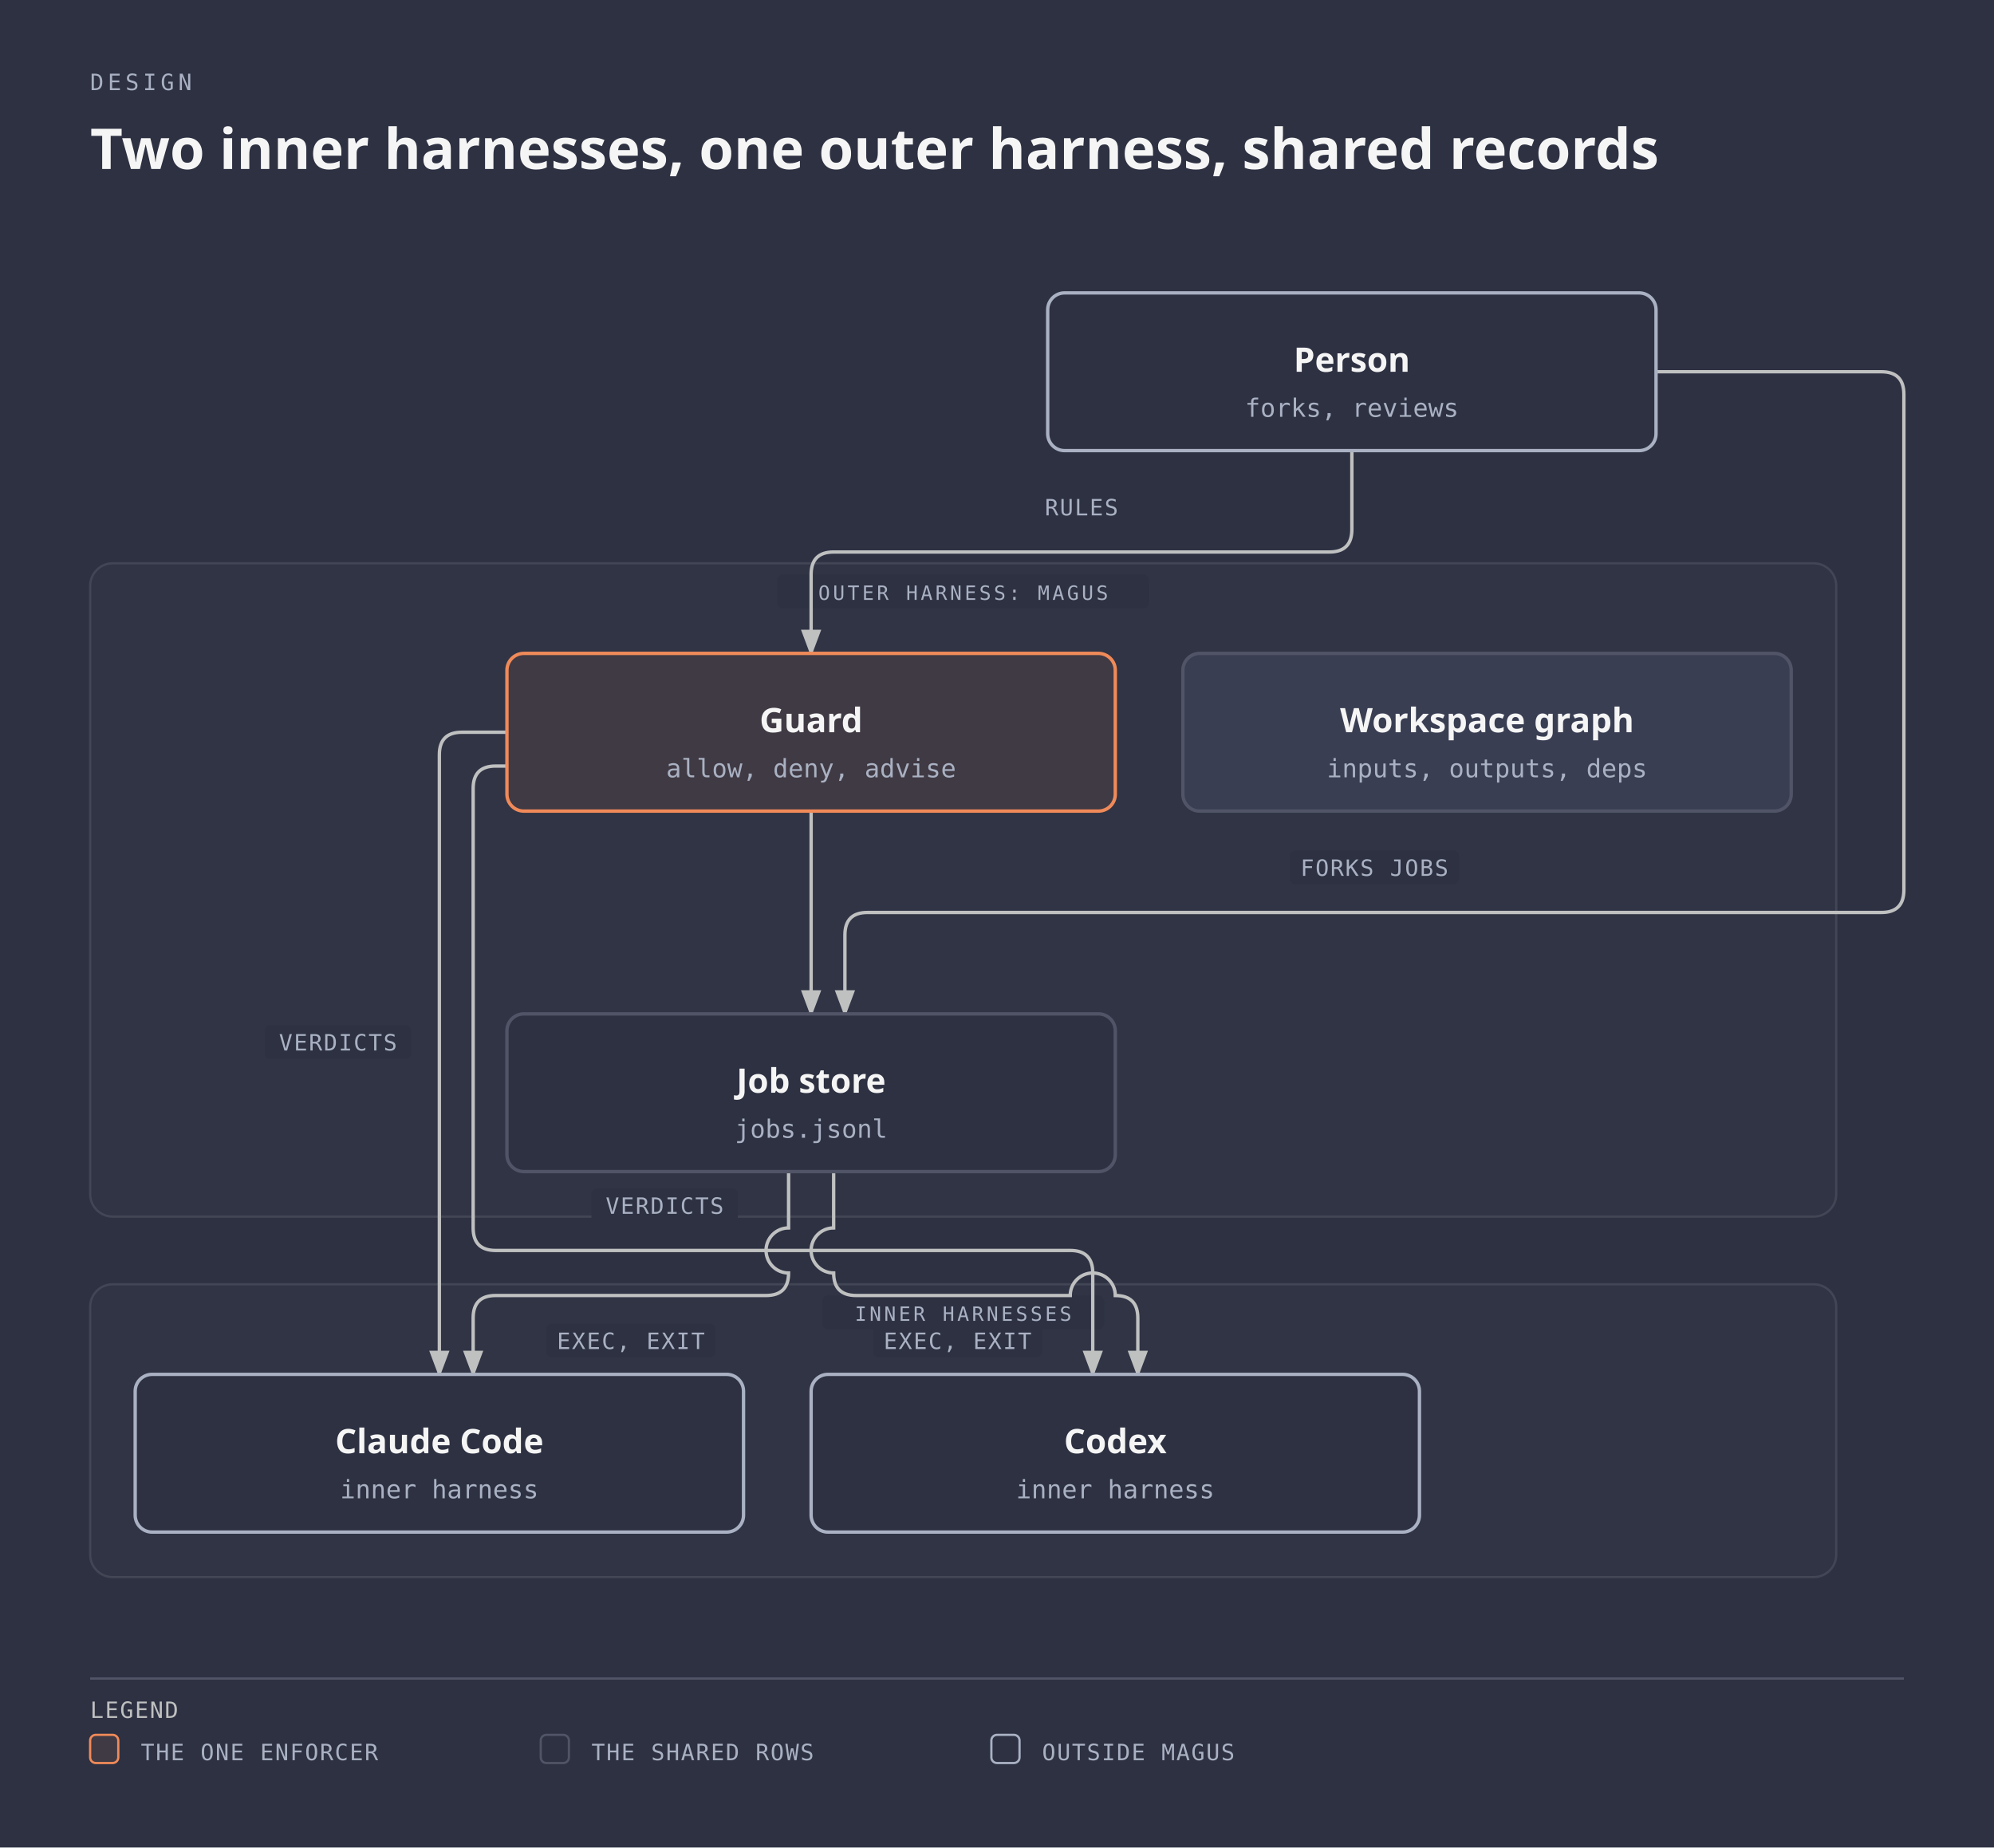
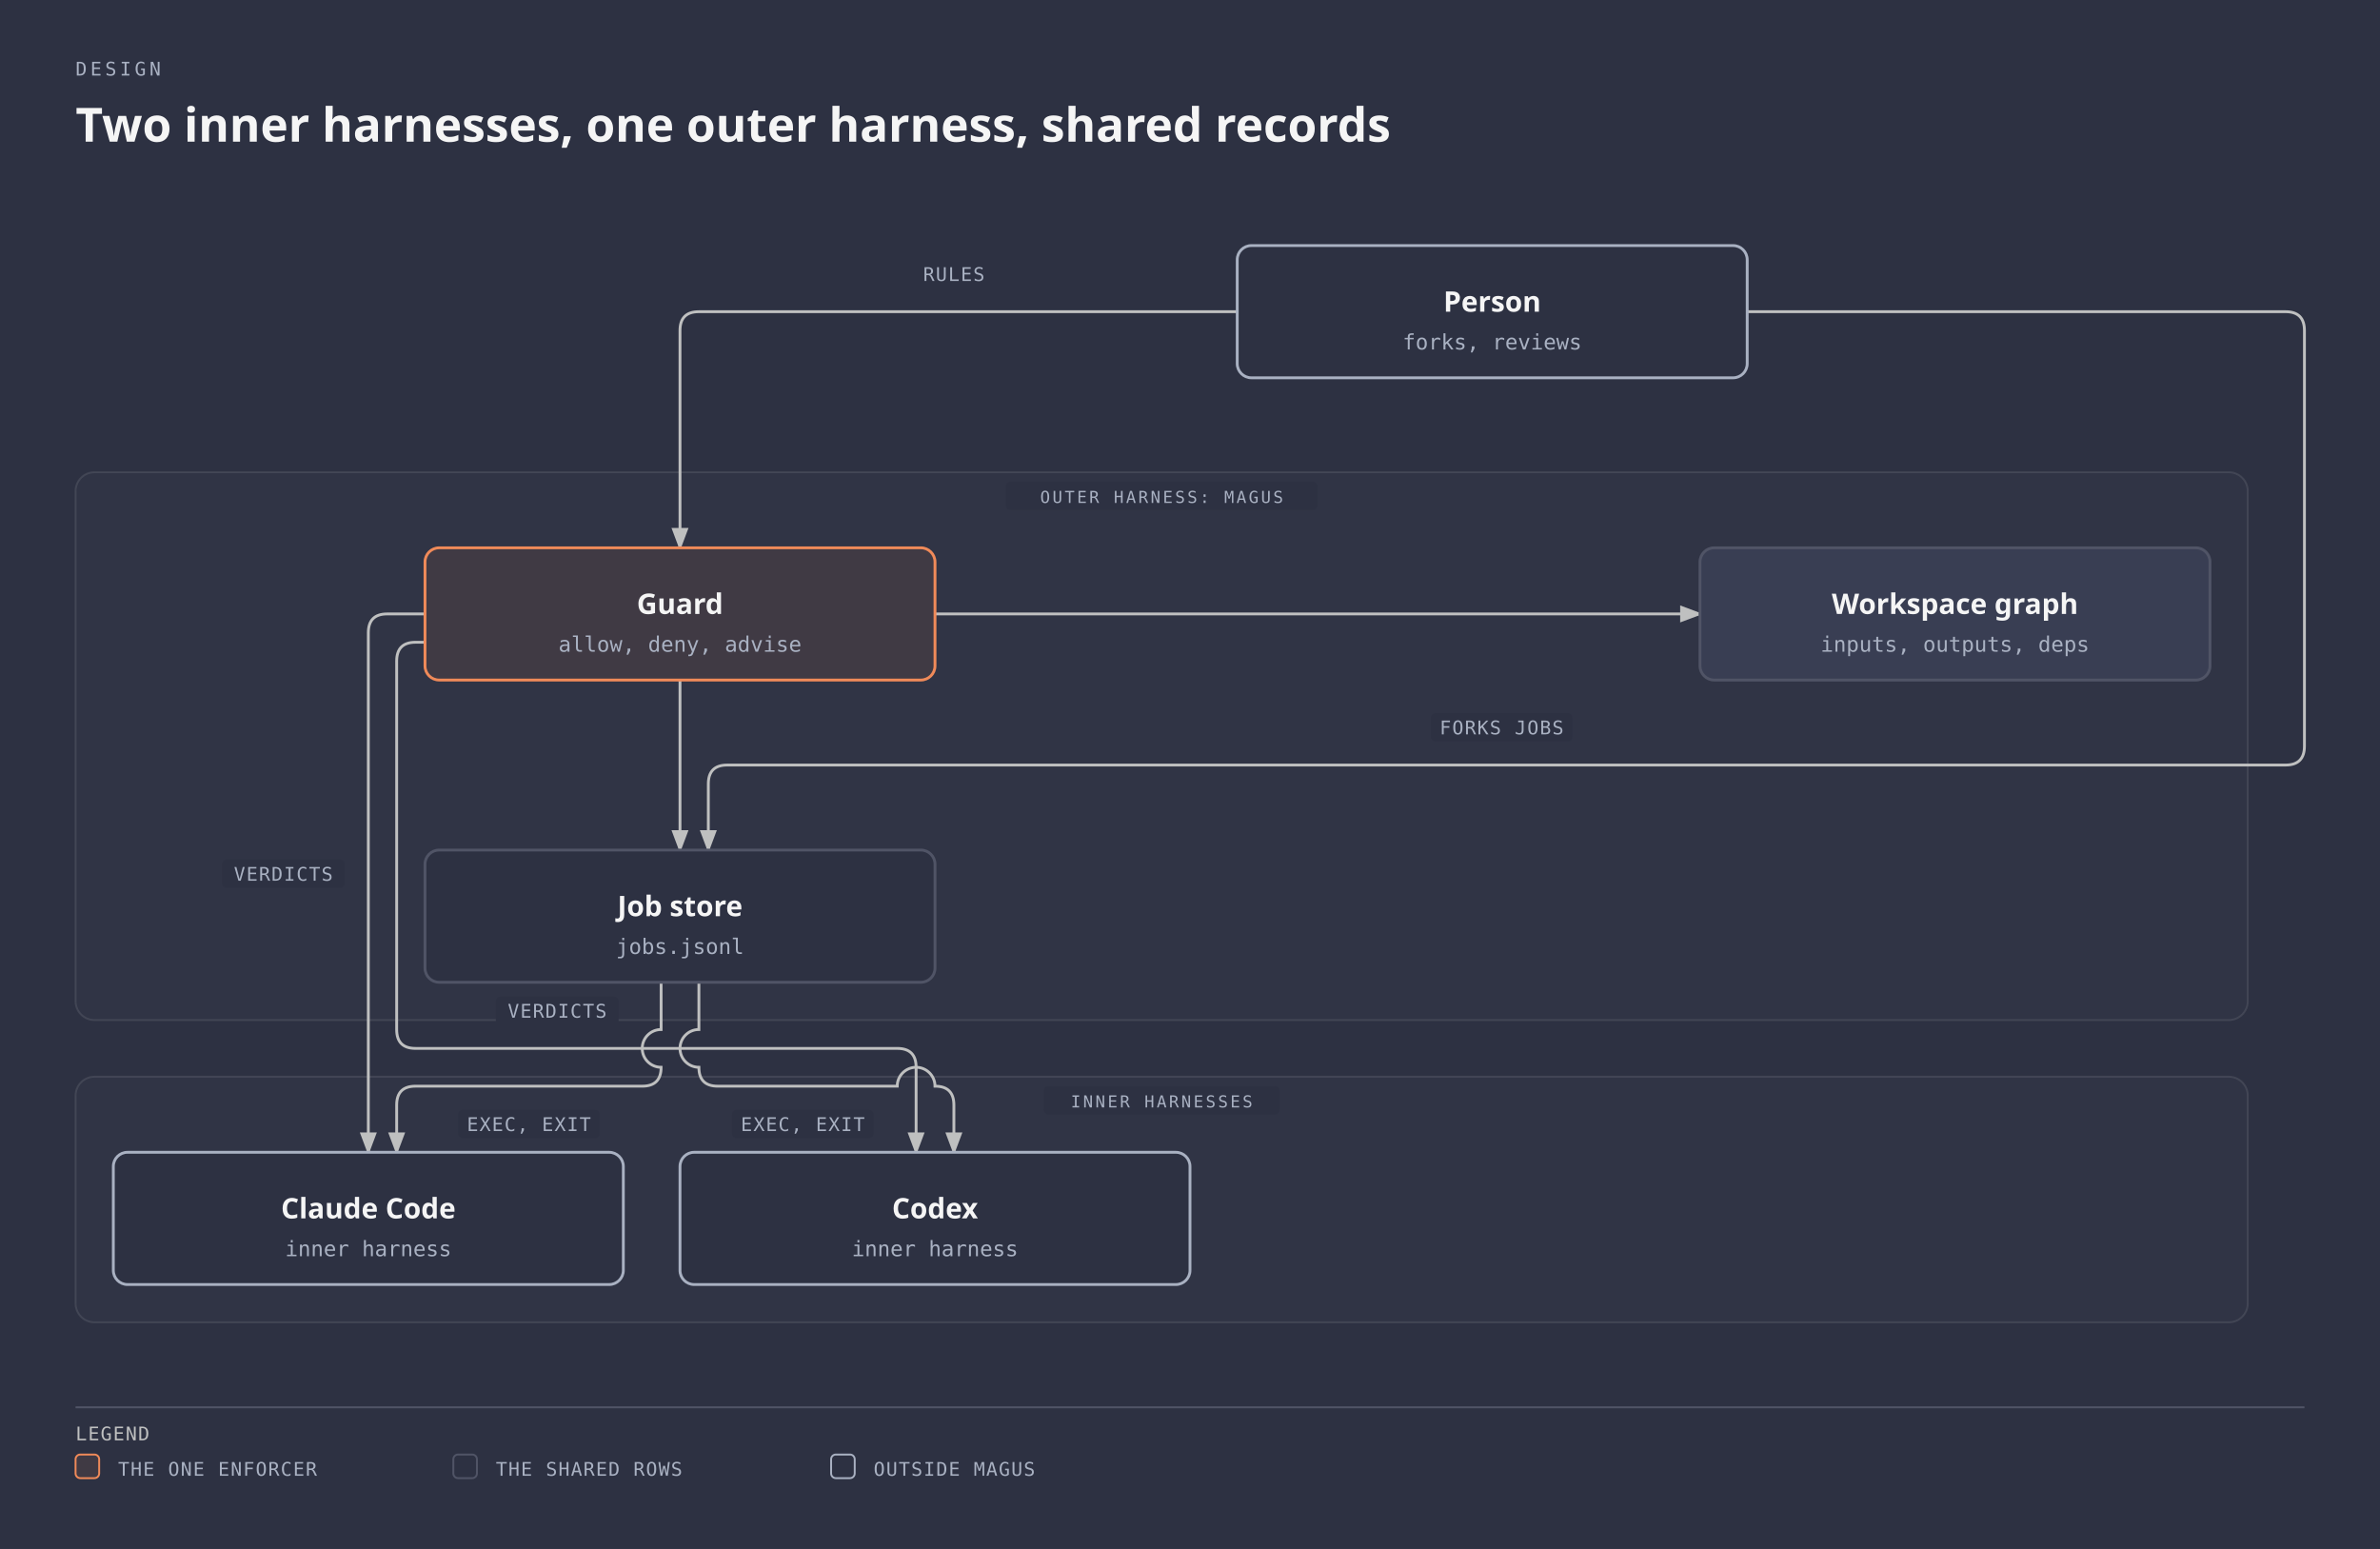
- <svg xmlns="http://www.w3.org/2000/svg" viewBox="0 0 708 656" width="708" height="656" role="img" aria-labelledby="harness-stack-title harness-stack-desc" class="magus-diagram">
+ <svg xmlns="http://www.w3.org/2000/svg" viewBox="0 0 1008 656" width="1008" height="656" role="img" aria-labelledby="harness-stack-title harness-stack-desc" class="magus-diagram">
  <defs>
    <marker id="harness-stack-arrow-default" markerWidth="8" markerHeight="6" refX="7" refY="3" orient="auto">
      <polygon points="0 0, 8 3, 0 6" fill="#bfc0c0" />
    </marker>
    <marker id="harness-stack-arrow-accent" markerWidth="8" markerHeight="6" refX="7" refY="3" orient="auto">
      <polygon points="0 0, 8 3, 0 6" fill="#f08a59" />
    </marker>
    <marker id="harness-stack-arrow-link" markerWidth="8" markerHeight="6" refX="7" refY="3" orient="auto">
      <polygon points="0 0, 8 3, 0 6" fill="#6a95d8" />
    </marker>
  </defs>
  <rect width="100%" height="100%" fill="#2d3142" />
  <text x="32" y="32" fill="#a9b1c2" font-family="monospace" font-size="8" style="font-variant-ligatures:none" letter-spacing="0.18em">DESIGN</text>
  <text x="32" y="60" fill="#f5f5f5" font-family="sans-serif" font-size="20" font-weight="600">Two inner harnesses, one outer harness, shared records</text>
  <g transform="translate(0,40)">
-     <rect x="32" y="416" width="620" height="104" rx="8" fill="#f5f5f5" stroke="#f5f5f5" fill-opacity="0.02" stroke-opacity="0.1" stroke-width="0.8" />
-     <rect x="292" y="420" width="100" height="12" rx="2" fill="#2d3142" />
-     <text x="342" y="429" fill="#a9b1c2" font-family="monospace" font-size="7" style="font-variant-ligatures:none" text-anchor="middle" letter-spacing="0.14em">INNER HARNESSES</text>
-     <rect x="32" y="160" width="620" height="232" rx="8" fill="#f5f5f5" stroke="#f5f5f5" fill-opacity="0.02" stroke-opacity="0.1" stroke-width="0.8" />
-     <rect x="276" y="164" width="132" height="12" rx="2" fill="#2d3142" />
-     <text x="342" y="173" fill="#a9b1c2" font-family="monospace" font-size="7" style="font-variant-ligatures:none" text-anchor="middle" letter-spacing="0.14em">OUTER HARNESS: MAGUS</text>
-     <path data-edge="external:Person-&gt;internal/guard" id="harness-stack-edge-external_3aPerson-internal_2fguard" d="M 480 120 L 480 148 Q 480 156 472 156 L 296 156 Q 288 156 288 164 L 288 192" fill="none" stroke="#bfc0c0" stroke-width="1.2" marker-end="url(#harness-stack-arrow-default)" />
-     <path data-edge="external:Person-&gt;internal/job" id="harness-stack-edge-external_3aPerson-internal_2fjob" d="M 588 92 L 668 92 Q 676 92 676 100 L 676 276 Q 676 284 668 284 L 308 284 Q 300 284 300 292 L 300 320" fill="none" stroke="#bfc0c0" stroke-width="1.2" marker-end="url(#harness-stack-arrow-default)" />
+     <rect x="32" y="416" width="920" height="104" rx="8" fill="#f5f5f5" stroke="#f5f5f5" fill-opacity="0.02" stroke-opacity="0.1" stroke-width="0.8" />
+     <rect x="442" y="420" width="100" height="12" rx="2" fill="#2d3142" />
+     <text x="492" y="429" fill="#a9b1c2" font-family="monospace" font-size="7" style="font-variant-ligatures:none" text-anchor="middle" letter-spacing="0.14em">INNER HARNESSES</text>
+     <rect x="32" y="160" width="920" height="232" rx="8" fill="#f5f5f5" stroke="#f5f5f5" fill-opacity="0.02" stroke-opacity="0.1" stroke-width="0.8" />
+     <rect x="426" y="164" width="132" height="12" rx="2" fill="#2d3142" />
+     <text x="492" y="173" fill="#a9b1c2" font-family="monospace" font-size="7" style="font-variant-ligatures:none" text-anchor="middle" letter-spacing="0.14em">OUTER HARNESS: MAGUS</text>
+     <path data-edge="external:Person-&gt;internal/guard" id="harness-stack-edge-external_3aPerson-internal_2fguard" d="M 524 92 L 296 92 Q 288 92 288 100 L 288 192" fill="none" stroke="#bfc0c0" stroke-width="1.2" marker-end="url(#harness-stack-arrow-default)" />
+     <path data-edge="external:Person-&gt;internal/job" id="harness-stack-edge-external_3aPerson-internal_2fjob" d="M 740 92 L 968 92 Q 976 92 976 100 L 976 276 Q 976 284 968 284 L 308 284 Q 300 284 300 292 L 300 320" fill="none" stroke="#bfc0c0" stroke-width="1.2" marker-end="url(#harness-stack-arrow-default)" />
    <path data-edge="internal/guard-&gt;external:Claude Code" id="harness-stack-edge-internal_2fguard-external_3aClaude_20Code" d="M 180 220 L 164 220 Q 156 220 156 228 L 156 448" fill="none" stroke="#bfc0c0" stroke-width="1.2" marker-end="url(#harness-stack-arrow-default)" />
    <path data-edge="internal/guard-&gt;external:Codex" id="harness-stack-edge-internal_2fguard-external_3aCodex" d="M 180 232 L 176 232 Q 168 232 168 240 L 168 396 Q 168 404 176 404 L 380 404 Q 388 404 388 412 L 388 448" fill="none" stroke="#bfc0c0" stroke-width="1.2" marker-end="url(#harness-stack-arrow-default)" />
    <path data-edge="internal/guard-&gt;internal/job" id="harness-stack-edge-internal_2fguard-internal_2fjob" d="M 288 248 L 288 320" fill="none" stroke="#bfc0c0" stroke-width="1.2" marker-end="url(#harness-stack-arrow-default)" />
+     <path data-edge="internal/guard-&gt;internal/graph/workspacegraph" id="harness-stack-edge-internal_2fguard-internal_2fgraph_2fworkspacegraph" d="M 396 220 L 720 220" fill="none" stroke="#bfc0c0" stroke-width="1.2" marker-end="url(#harness-stack-arrow-default)" />
    <path data-edge="internal/job-&gt;external:Claude Code" id="harness-stack-edge-internal_2fjob-external_3aClaude_20Code" d="M 280 376 L 280 396 A 8 8 0 0 0 280 412 L 280 412 Q 280 420 272 420 L 176 420 Q 168 420 168 428 L 168 448" fill="none" stroke="#bfc0c0" stroke-width="1.2" marker-end="url(#harness-stack-arrow-default)" />
    <path data-edge="internal/job-&gt;external:Codex" id="harness-stack-edge-internal_2fjob-external_3aCodex" d="M 296 376 L 296 396 A 8 8 0 0 0 296 412 L 296 412 Q 296 420 304 420 L 380 420 A 8 8 0 0 1 396 420 L 396 420 Q 404 420 404 428 L 404 448" fill="none" stroke="#bfc0c0" stroke-width="1.2" marker-end="url(#harness-stack-arrow-default)" />
-     <rect x="366" y="134" width="36" height="12" rx="2" fill="#2d3142" />
-     <text x="384" y="143" fill="#a9b1c2" font-family="monospace" font-size="8" style="font-variant-ligatures:none" text-anchor="middle" letter-spacing="0.06em">RULES</text>
-     <rect x="458" y="262" width="60" height="12" rx="2" fill="#2d3142" />
-     <text x="488" y="271" fill="#a9b1c2" font-family="monospace" font-size="8" style="font-variant-ligatures:none" text-anchor="middle" letter-spacing="0.06em">FORKS JOBS</text>
+     <rect x="386" y="70" width="36" height="12" rx="2" fill="#2d3142" />
+     <text x="404" y="79" fill="#a9b1c2" font-family="monospace" font-size="8" style="font-variant-ligatures:none" text-anchor="middle" letter-spacing="0.06em">RULES</text>
+     <rect x="606" y="262" width="60" height="12" rx="2" fill="#2d3142" />
+     <text x="636" y="271" fill="#a9b1c2" font-family="monospace" font-size="8" style="font-variant-ligatures:none" text-anchor="middle" letter-spacing="0.06em">FORKS JOBS</text>
    <rect x="94" y="324" width="52" height="12" rx="2" fill="#2d3142" />
    <text x="120" y="333" fill="#a9b1c2" font-family="monospace" font-size="8" style="font-variant-ligatures:none" text-anchor="middle" letter-spacing="0.06em">VERDICTS</text>
    <rect x="210" y="382" width="52" height="12" rx="2" fill="#2d3142" />
    <text x="236" y="391" fill="#a9b1c2" font-family="monospace" font-size="8" style="font-variant-ligatures:none" text-anchor="middle" letter-spacing="0.06em">VERDICTS</text>
    <rect x="194" y="430" width="60" height="12" rx="2" fill="#2d3142" />
    <text x="224" y="439" fill="#a9b1c2" font-family="monospace" font-size="8" style="font-variant-ligatures:none" text-anchor="middle" letter-spacing="0.06em">EXEC, EXIT</text>
    <rect x="310" y="430" width="60" height="12" rx="2" fill="#2d3142" />
    <text x="340" y="439" fill="#a9b1c2" font-family="monospace" font-size="8" style="font-variant-ligatures:none" text-anchor="middle" letter-spacing="0.06em">EXEC, EXIT</text>
    <g data-node="external:Person">
-       <rect x="372" y="64" width="216" height="56" rx="6" fill="#2d3142" />
-       <rect x="372" y="64" width="216" height="56" rx="6" fill="#2d3142" stroke="#a9b1c2" stroke-width="1.2" />
-       <text x="480" y="92" fill="#f5f5f5" font-family="sans-serif" font-size="12" font-weight="600" text-anchor="middle">Person</text>
-       <text x="480" y="108" fill="#a9b1c2" font-family="monospace" font-size="9" style="font-variant-ligatures:none" text-anchor="middle">forks, reviews</text>
+       <rect x="524" y="64" width="216" height="56" rx="6" fill="#2d3142" />
+       <rect x="524" y="64" width="216" height="56" rx="6" fill="#2d3142" stroke="#a9b1c2" stroke-width="1.2" />
+       <text x="632" y="92" fill="#f5f5f5" font-family="sans-serif" font-size="12" font-weight="600" text-anchor="middle">Person</text>
+       <text x="632" y="108" fill="#a9b1c2" font-family="monospace" font-size="9" style="font-variant-ligatures:none" text-anchor="middle">forks, reviews</text>
    </g>
    <g data-node="external:Claude Code">
      <rect x="48" y="448" width="216" height="56" rx="6" fill="#2d3142" />
      <rect x="48" y="448" width="216" height="56" rx="6" fill="#2d3142" stroke="#a9b1c2" stroke-width="1.2" />
      <text x="156" y="476" fill="#f5f5f5" font-family="sans-serif" font-size="12" font-weight="600" text-anchor="middle">Claude Code</text>
      <text x="156" y="492" fill="#a9b1c2" font-family="monospace" font-size="9" style="font-variant-ligatures:none" text-anchor="middle">inner harness</text>
    </g>
    <g data-node="external:Codex">
      <rect x="288" y="448" width="216" height="56" rx="6" fill="#2d3142" />
      <rect x="288" y="448" width="216" height="56" rx="6" fill="#2d3142" stroke="#a9b1c2" stroke-width="1.2" />
      <text x="396" y="476" fill="#f5f5f5" font-family="sans-serif" font-size="12" font-weight="600" text-anchor="middle">Codex</text>
      <text x="396" y="492" fill="#a9b1c2" font-family="monospace" font-size="9" style="font-variant-ligatures:none" text-anchor="middle">inner harness</text>
    </g>
    <g data-node="internal/guard" data-anchor="internal/guard">
      <rect x="180" y="192" width="216" height="56" rx="6" fill="#2d3142" />
      <rect x="180" y="192" width="216" height="56" rx="6" fill="#403a44" stroke="#f08a59" stroke-width="1.2" />
      <text x="288" y="220" fill="#f5f5f5" font-family="sans-serif" font-size="12" font-weight="600" text-anchor="middle">Guard</text>
      <text x="288" y="236" fill="#a9b1c2" font-family="monospace" font-size="9" style="font-variant-ligatures:none" text-anchor="middle">allow, deny, advise</text>
    </g>
    <g data-node="internal/job" data-anchor="internal/job">
      <rect x="180" y="320" width="216" height="56" rx="6" fill="#2d3142" />
      <rect x="180" y="320" width="216" height="56" rx="6" fill="#2d3142" stroke="#505466" stroke-width="1.2" />
      <text x="288" y="348" fill="#f5f5f5" font-family="sans-serif" font-size="12" font-weight="600" text-anchor="middle">Job store</text>
      <text x="288" y="364" fill="#a9b1c2" font-family="monospace" font-size="9" style="font-variant-ligatures:none" text-anchor="middle">jobs.jsonl</text>
    </g>
    <g data-node="internal/graph/workspacegraph" data-anchor="internal/graph/workspacegraph">
-       <rect x="420" y="192" width="216" height="56" rx="6" fill="#2d3142" />
-       <rect x="420" y="192" width="216" height="56" rx="6" fill="#393e53" stroke="#505466" stroke-width="1.2" />
-       <text x="528" y="220" fill="#f5f5f5" font-family="sans-serif" font-size="12" font-weight="600" text-anchor="middle">Workspace graph</text>
-       <text x="528" y="236" fill="#a9b1c2" font-family="monospace" font-size="9" style="font-variant-ligatures:none" text-anchor="middle">inputs, outputs, deps</text>
+       <rect x="720" y="192" width="216" height="56" rx="6" fill="#2d3142" />
+       <rect x="720" y="192" width="216" height="56" rx="6" fill="#393e53" stroke="#505466" stroke-width="1.2" />
+       <text x="828" y="220" fill="#f5f5f5" font-family="sans-serif" font-size="12" font-weight="600" text-anchor="middle">Workspace graph</text>
+       <text x="828" y="236" fill="#a9b1c2" font-family="monospace" font-size="9" style="font-variant-ligatures:none" text-anchor="middle">inputs, outputs, deps</text>
    </g>
-     <line x1="32" y1="556" x2="676" y2="556" stroke="#505466" stroke-width="0.8" />
+     <line x1="32" y1="556" x2="976" y2="556" stroke="#505466" stroke-width="0.8" />
    <text x="32" y="570" fill="#bfc0c0" font-family="monospace" font-size="8" style="font-variant-ligatures:none" letter-spacing="0.06em">LEGEND</text>
    <rect x="32" y="576" width="10" height="10" rx="2" fill="#403a44" stroke="#f08a59" stroke-width="0.8" />
    <text x="50" y="585" fill="#a9b1c2" font-family="monospace" font-size="8" style="font-variant-ligatures:none" letter-spacing="0.06em">THE ONE ENFORCER</text>
    <rect x="192" y="576" width="10" height="10" rx="2" fill="#2d3142" stroke="#505466" stroke-width="0.8" />
    <text x="210" y="585" fill="#a9b1c2" font-family="monospace" font-size="8" style="font-variant-ligatures:none" letter-spacing="0.06em">THE SHARED ROWS</text>
    <rect x="352" y="576" width="10" height="10" rx="2" fill="#2d3142" stroke="#a9b1c2" stroke-width="0.8" />
    <text x="370" y="585" fill="#a9b1c2" font-family="monospace" font-size="8" style="font-variant-ligatures:none" letter-spacing="0.06em">OUTSIDE MAGUS</text>
  </g>
</svg>
